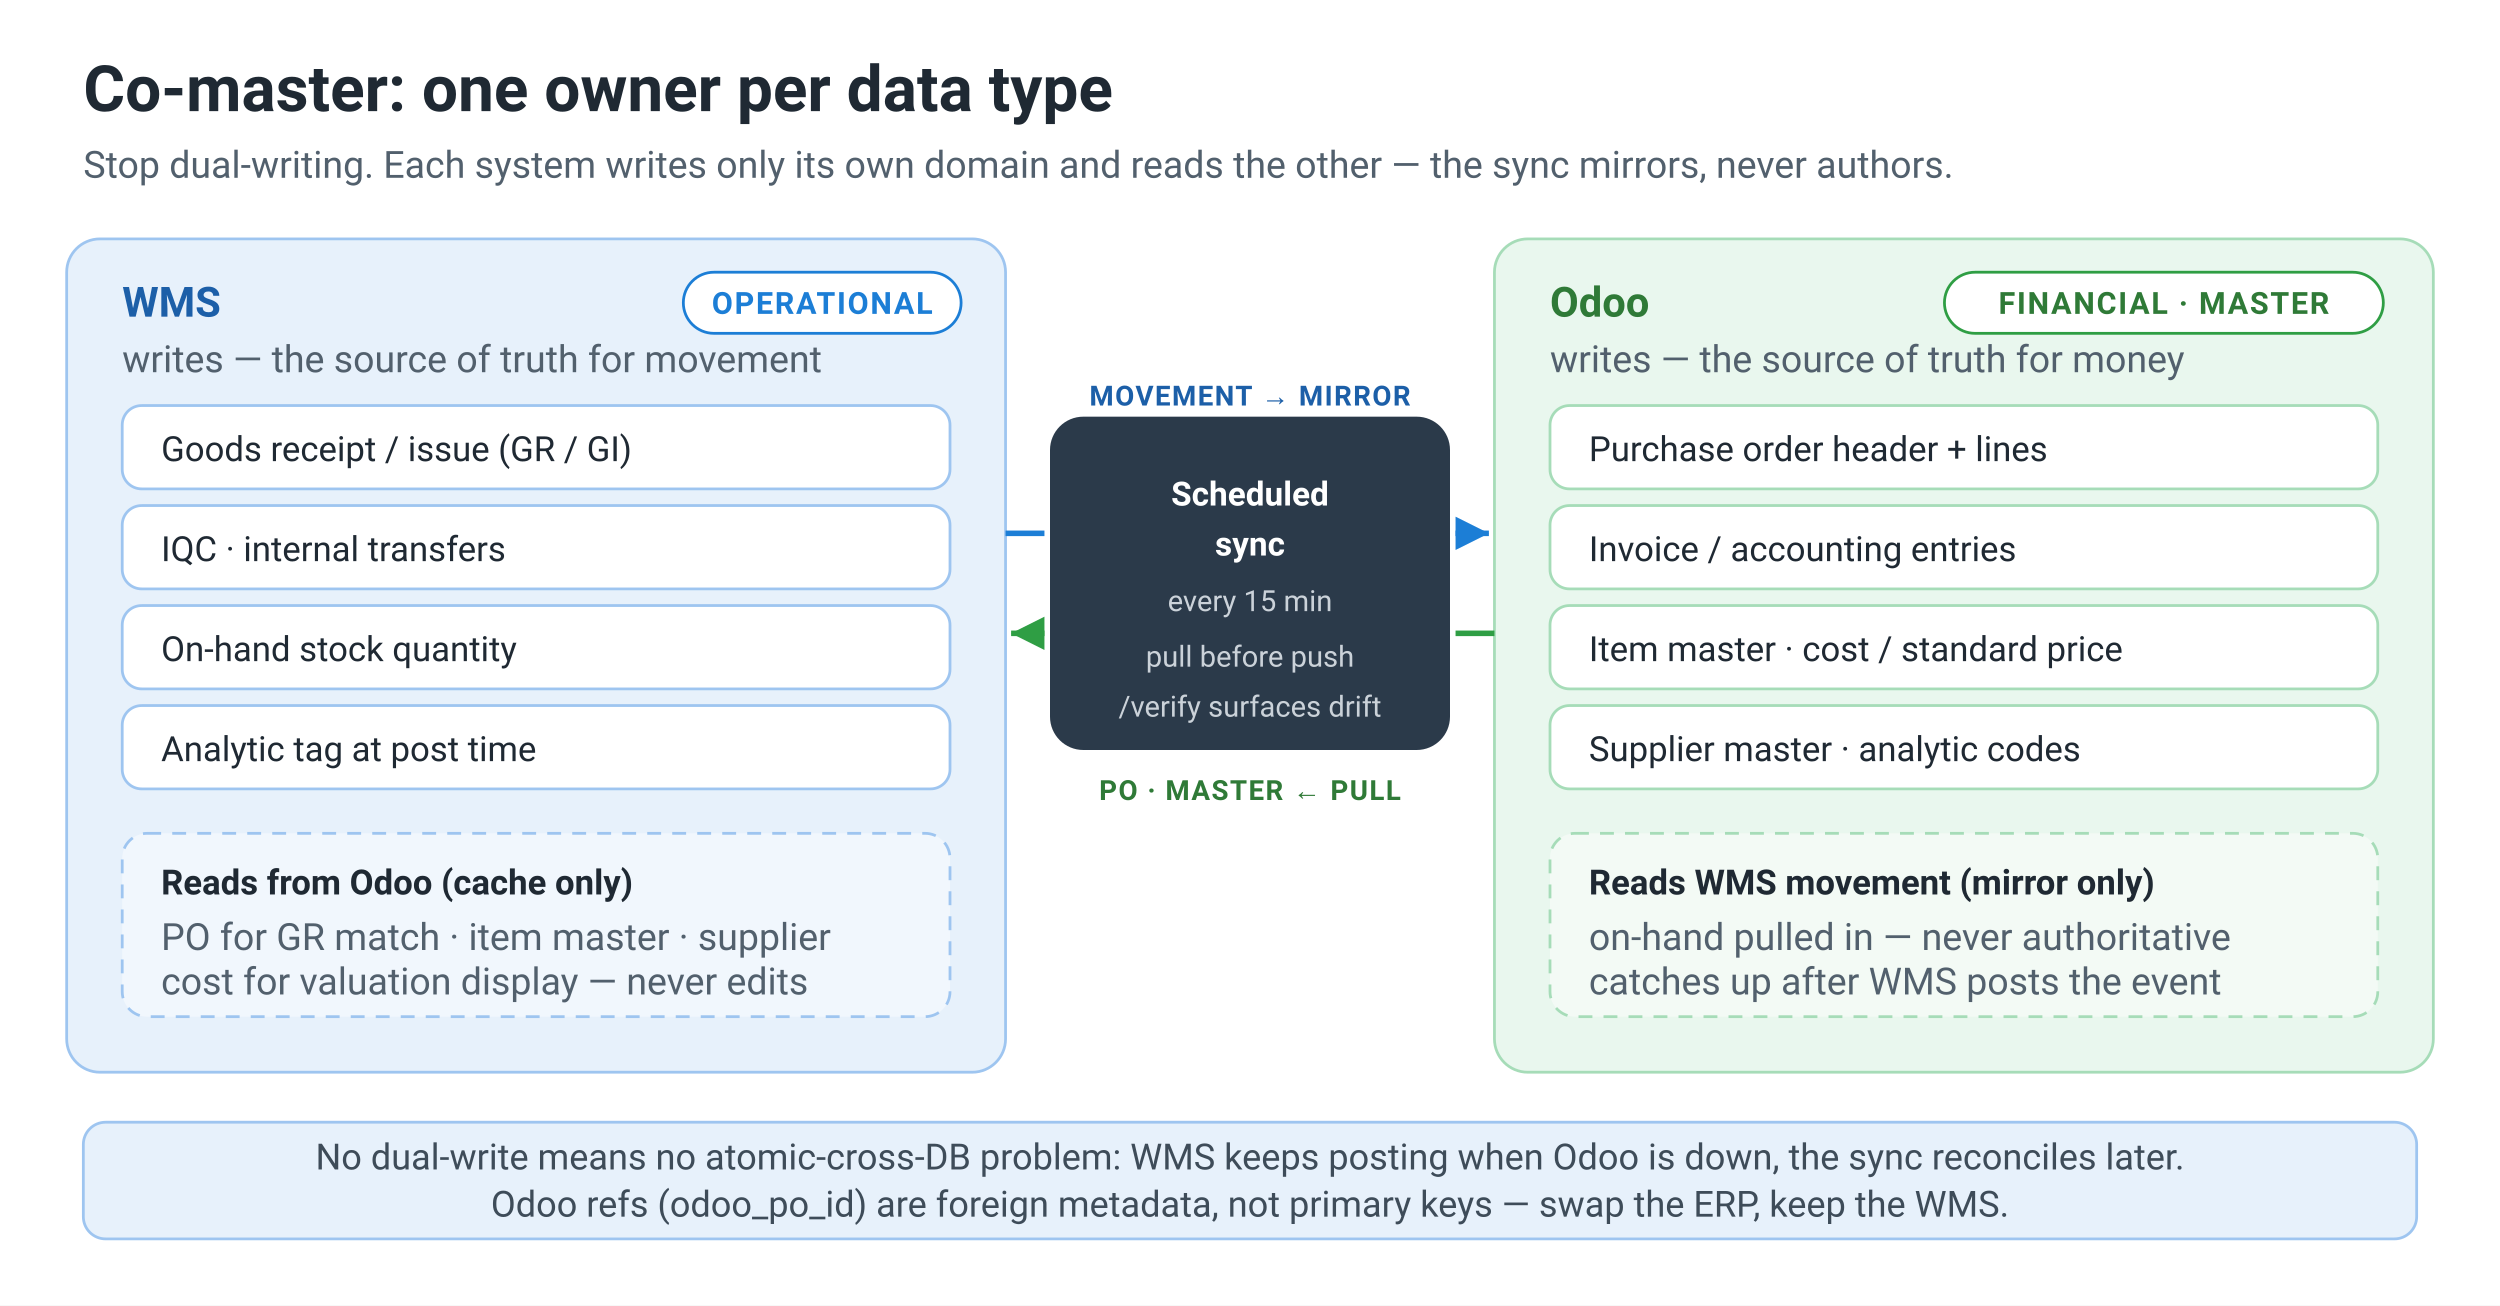
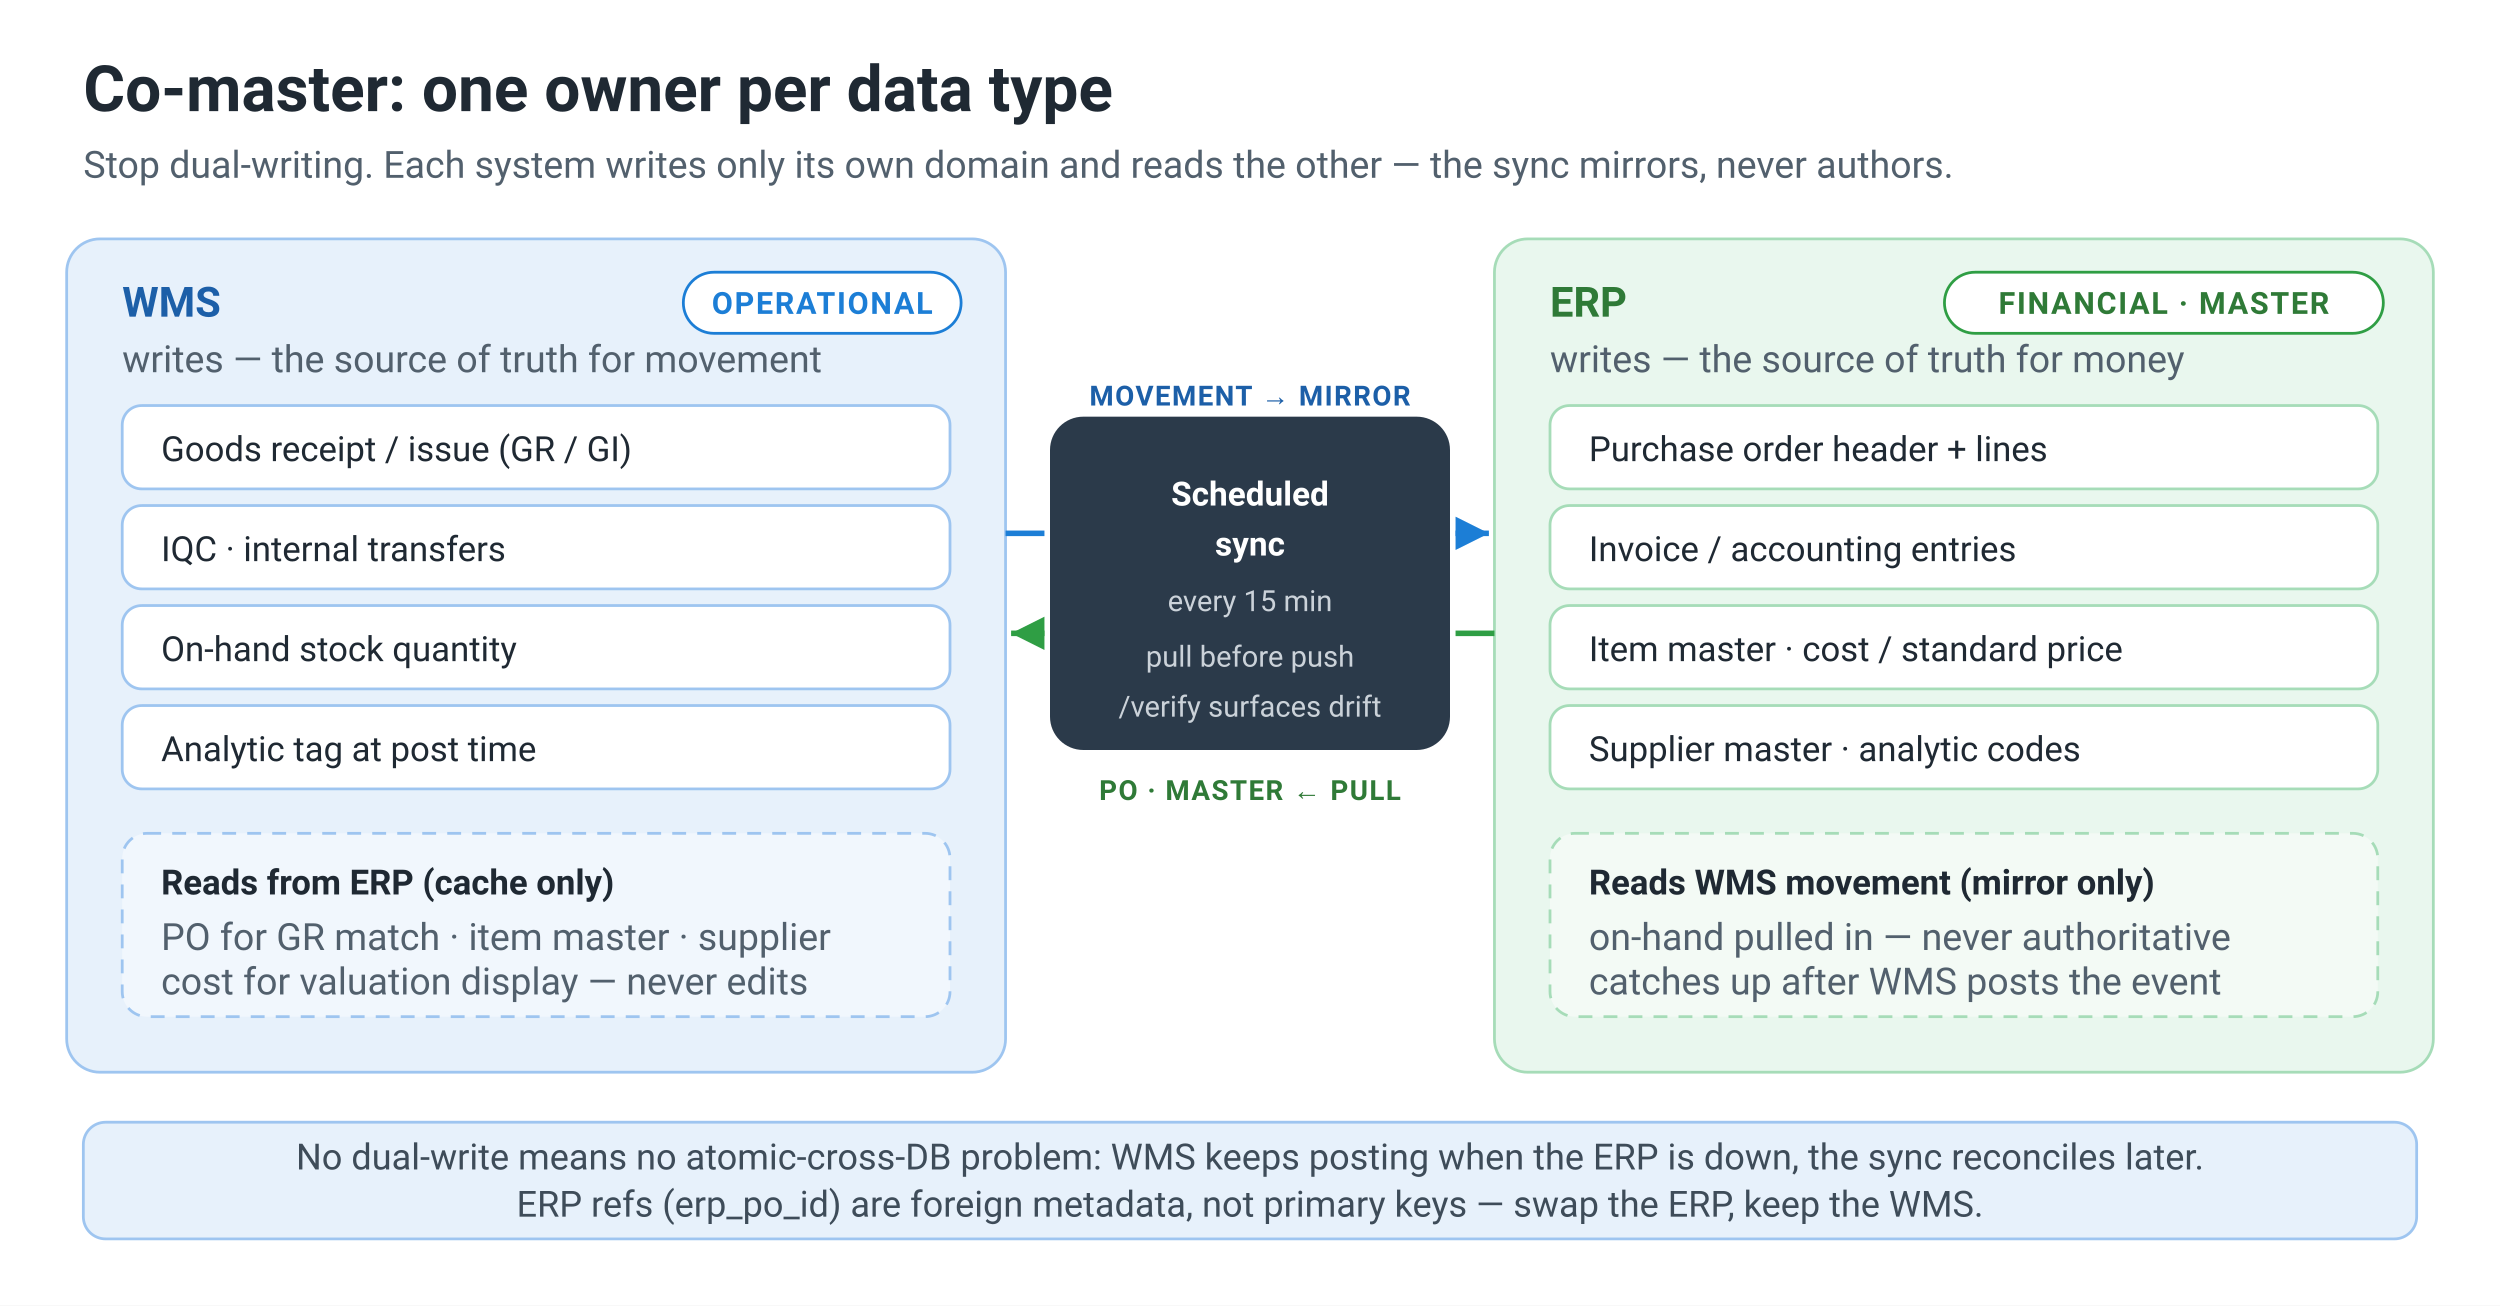
- <svg xmlns="http://www.w3.org/2000/svg" viewBox="0 0 900 470" width="900" height="470" role="img" aria-label="Co-master split: WMS owns operational movements, Odoo owns financial and master data; each writes only its own domain and reads the other through a scheduled sync, never dual-writing">
+ <svg xmlns="http://www.w3.org/2000/svg" viewBox="0 0 900 470" width="900" height="470" role="img" aria-label="Co-master split: WMS owns operational movements, the ERP owns financial and master data; each writes only its own domain and reads the other through a scheduled sync, never dual-writing">
  <style>
    text{font-family:'Segoe UI',Roboto,'Helvetica Neue',Arial,sans-serif}
    .title{font-size:23px;font-weight:700;fill:#1f2933}
    .sub{font-size:13.5px;fill:#52606d}
    .ph{font-size:15px;font-weight:700}
    .own{font-size:11px;font-weight:700;letter-spacing:.6px}
    .row{font-size:12.5px;fill:#1f2933}
    .hub{font-size:12px;font-weight:700;fill:#ffffff}
    .hubs{font-size:10.5px;fill:#cbd2d9}
    .mlbl{font-size:10px;font-weight:700;letter-spacing:.5px}
    .foot{font-size:13px;fill:#3e4c59}
  </style>
  <rect width="900" height="470" fill="#ffffff" />
  <text x="30" y="40" class="title">Co-master: one owner per data type</text>
  <text x="30" y="64" class="sub">Stop dual-writing. Each system writes only its own domain and reads the other — the sync mirrors, never authors.</text>
  <defs>
    <marker id="mb" markerWidth="9" markerHeight="9" refX="6" refY="3" orient="auto">
      <path d="M0,0 L6,3 L0,6 z" fill="#1c7ed6" />
    </marker>
    <marker id="mg" markerWidth="9" markerHeight="9" refX="6" refY="3" orient="auto">
      <path d="M0,0 L6,3 L0,6 z" fill="#2f9e44" />
    </marker>
  </defs>
  <rect x="24" y="86" width="338" height="300" rx="12" fill="#e7f1fb" stroke="#9ec5f0" />
  <text x="44" y="114" class="ph" fill="#1c5fa8">WMS</text>
  <rect x="246" y="98" width="100" height="22" rx="11" fill="#ffffff" stroke="#1c7ed6" />
  <text x="296" y="113" text-anchor="middle" class="own" fill="#1c7ed6">OPERATIONAL</text>
  <text x="44" y="134" class="sub" fill="#1c5fa8">writes — the source of truth for movement</text>
  <rect x="44" y="146" width="298" height="30" rx="7" fill="#ffffff" stroke="#9ec5f0" />
  <text x="58" y="166" class="row">Goods receipt / issue (GR / GI)</text>
  <rect x="44" y="182" width="298" height="30" rx="7" fill="#ffffff" stroke="#9ec5f0" />
  <text x="58" y="202" class="row">IQC · internal transfers</text>
  <rect x="44" y="218" width="298" height="30" rx="7" fill="#ffffff" stroke="#9ec5f0" />
  <text x="58" y="238" class="row">On-hand stock quantity</text>
  <rect x="44" y="254" width="298" height="30" rx="7" fill="#ffffff" stroke="#9ec5f0" />
  <text x="58" y="274" class="row">Analytic tag at post time</text>
  <rect x="44" y="300" width="298" height="66" rx="9" fill="#f1f7fd" stroke="#9ec5f0" stroke-dasharray="5 4" />
-   <text x="58" y="322" class="row" fill="#1c5fa8" font-weight="700">Reads from Odoo (cache only)</text>
+   <text x="58" y="322" class="row" fill="#1c5fa8" font-weight="700">Reads from ERP (cache only)</text>
  <text x="58" y="342" class="sub">PO for GR match · item master · supplier</text>
  <text x="58" y="358" class="sub">cost for valuation display — never edits</text>
  <rect x="538" y="86" width="338" height="300" rx="12" fill="#e9f7ee" stroke="#a6dcb8" />
-   <text x="558" y="114" class="ph" fill="#2f7a37">Odoo</text>
+   <text x="558" y="114" class="ph" fill="#2f7a37">ERP</text>
  <rect x="700" y="98" width="158" height="22" rx="11" fill="#ffffff" stroke="#2f9e44" />
  <text x="779" y="113" text-anchor="middle" class="own" fill="#2f7a37">FINANCIAL · MASTER</text>
  <text x="558" y="134" class="sub" fill="#2f7a37">writes — the source of truth for money</text>
  <rect x="558" y="146" width="298" height="30" rx="7" fill="#ffffff" stroke="#a6dcb8" />
  <text x="572" y="166" class="row">Purchase order header + lines</text>
  <rect x="558" y="182" width="298" height="30" rx="7" fill="#ffffff" stroke="#a6dcb8" />
  <text x="572" y="202" class="row">Invoice / accounting entries</text>
  <rect x="558" y="218" width="298" height="30" rx="7" fill="#ffffff" stroke="#a6dcb8" />
  <text x="572" y="238" class="row">Item master · cost / standard price</text>
  <rect x="558" y="254" width="298" height="30" rx="7" fill="#ffffff" stroke="#a6dcb8" />
  <text x="572" y="274" class="row">Supplier master · analytic codes</text>
  <rect x="558" y="300" width="298" height="66" rx="9" fill="#f3faf5" stroke="#a6dcb8" stroke-dasharray="5 4" />
  <text x="572" y="322" class="row" fill="#2f7a37" font-weight="700">Reads WMS movement (mirror only)</text>
  <text x="572" y="342" class="sub">on-hand pulled in — never authoritative</text>
  <text x="572" y="358" class="sub">catches up after WMS posts the event</text>
  <rect x="378" y="150" width="144" height="120" rx="12" fill="#2b3a4a" />
  <text x="450" y="182" text-anchor="middle" class="hub">Scheduled</text>
  <text x="450" y="200" text-anchor="middle" class="hub">sync</text>
  <text x="450" y="220" text-anchor="middle" class="hubs">every 15 min</text>
  <text x="450" y="240" text-anchor="middle" class="hubs">pull before push</text>
  <text x="450" y="258" text-anchor="middle" class="hubs">/verify surfaces drift</text>
  <path d="M362 192 L376 192" fill="none" stroke="#1c7ed6" stroke-width="2" />
  <path d="M524 192 L536 192" fill="none" stroke="#1c7ed6" stroke-width="2" marker-end="url(#mb)" />
  <text x="450" y="146" text-anchor="middle" class="mlbl" fill="#1c5fa8">MOVEMENT → MIRROR</text>
  <path d="M538 228 L524 228" fill="none" stroke="#2f9e44" stroke-width="2" />
  <path d="M376 228 L364 228" fill="none" stroke="#2f9e44" stroke-width="2" marker-end="url(#mg)" />
  <text x="450" y="288" text-anchor="middle" class="mlbl" fill="#2f7a37">PO · MASTER ← PULL</text>
  <rect x="30" y="404" width="840" height="42" rx="8" fill="#e7f1fb" stroke="#9ec5f0" />
-   <text x="450" y="421" text-anchor="middle" class="foot">No dual-write means no atomic-cross-DB problem: WMS keeps posting when Odoo is down, the sync reconciles later.</text>
-   <text x="450" y="438" text-anchor="middle" class="foot">Odoo refs (odoo_po_id) are foreign metadata, not primary keys — swap the ERP, keep the WMS.</text>
+   <text x="450" y="421" text-anchor="middle" class="foot">No dual-write means no atomic-cross-DB problem: WMS keeps posting when the ERP is down, the sync reconciles later.</text>
+   <text x="450" y="438" text-anchor="middle" class="foot">ERP refs (erp_po_id) are foreign metadata, not primary keys — swap the ERP, keep the WMS.</text>
</svg>
